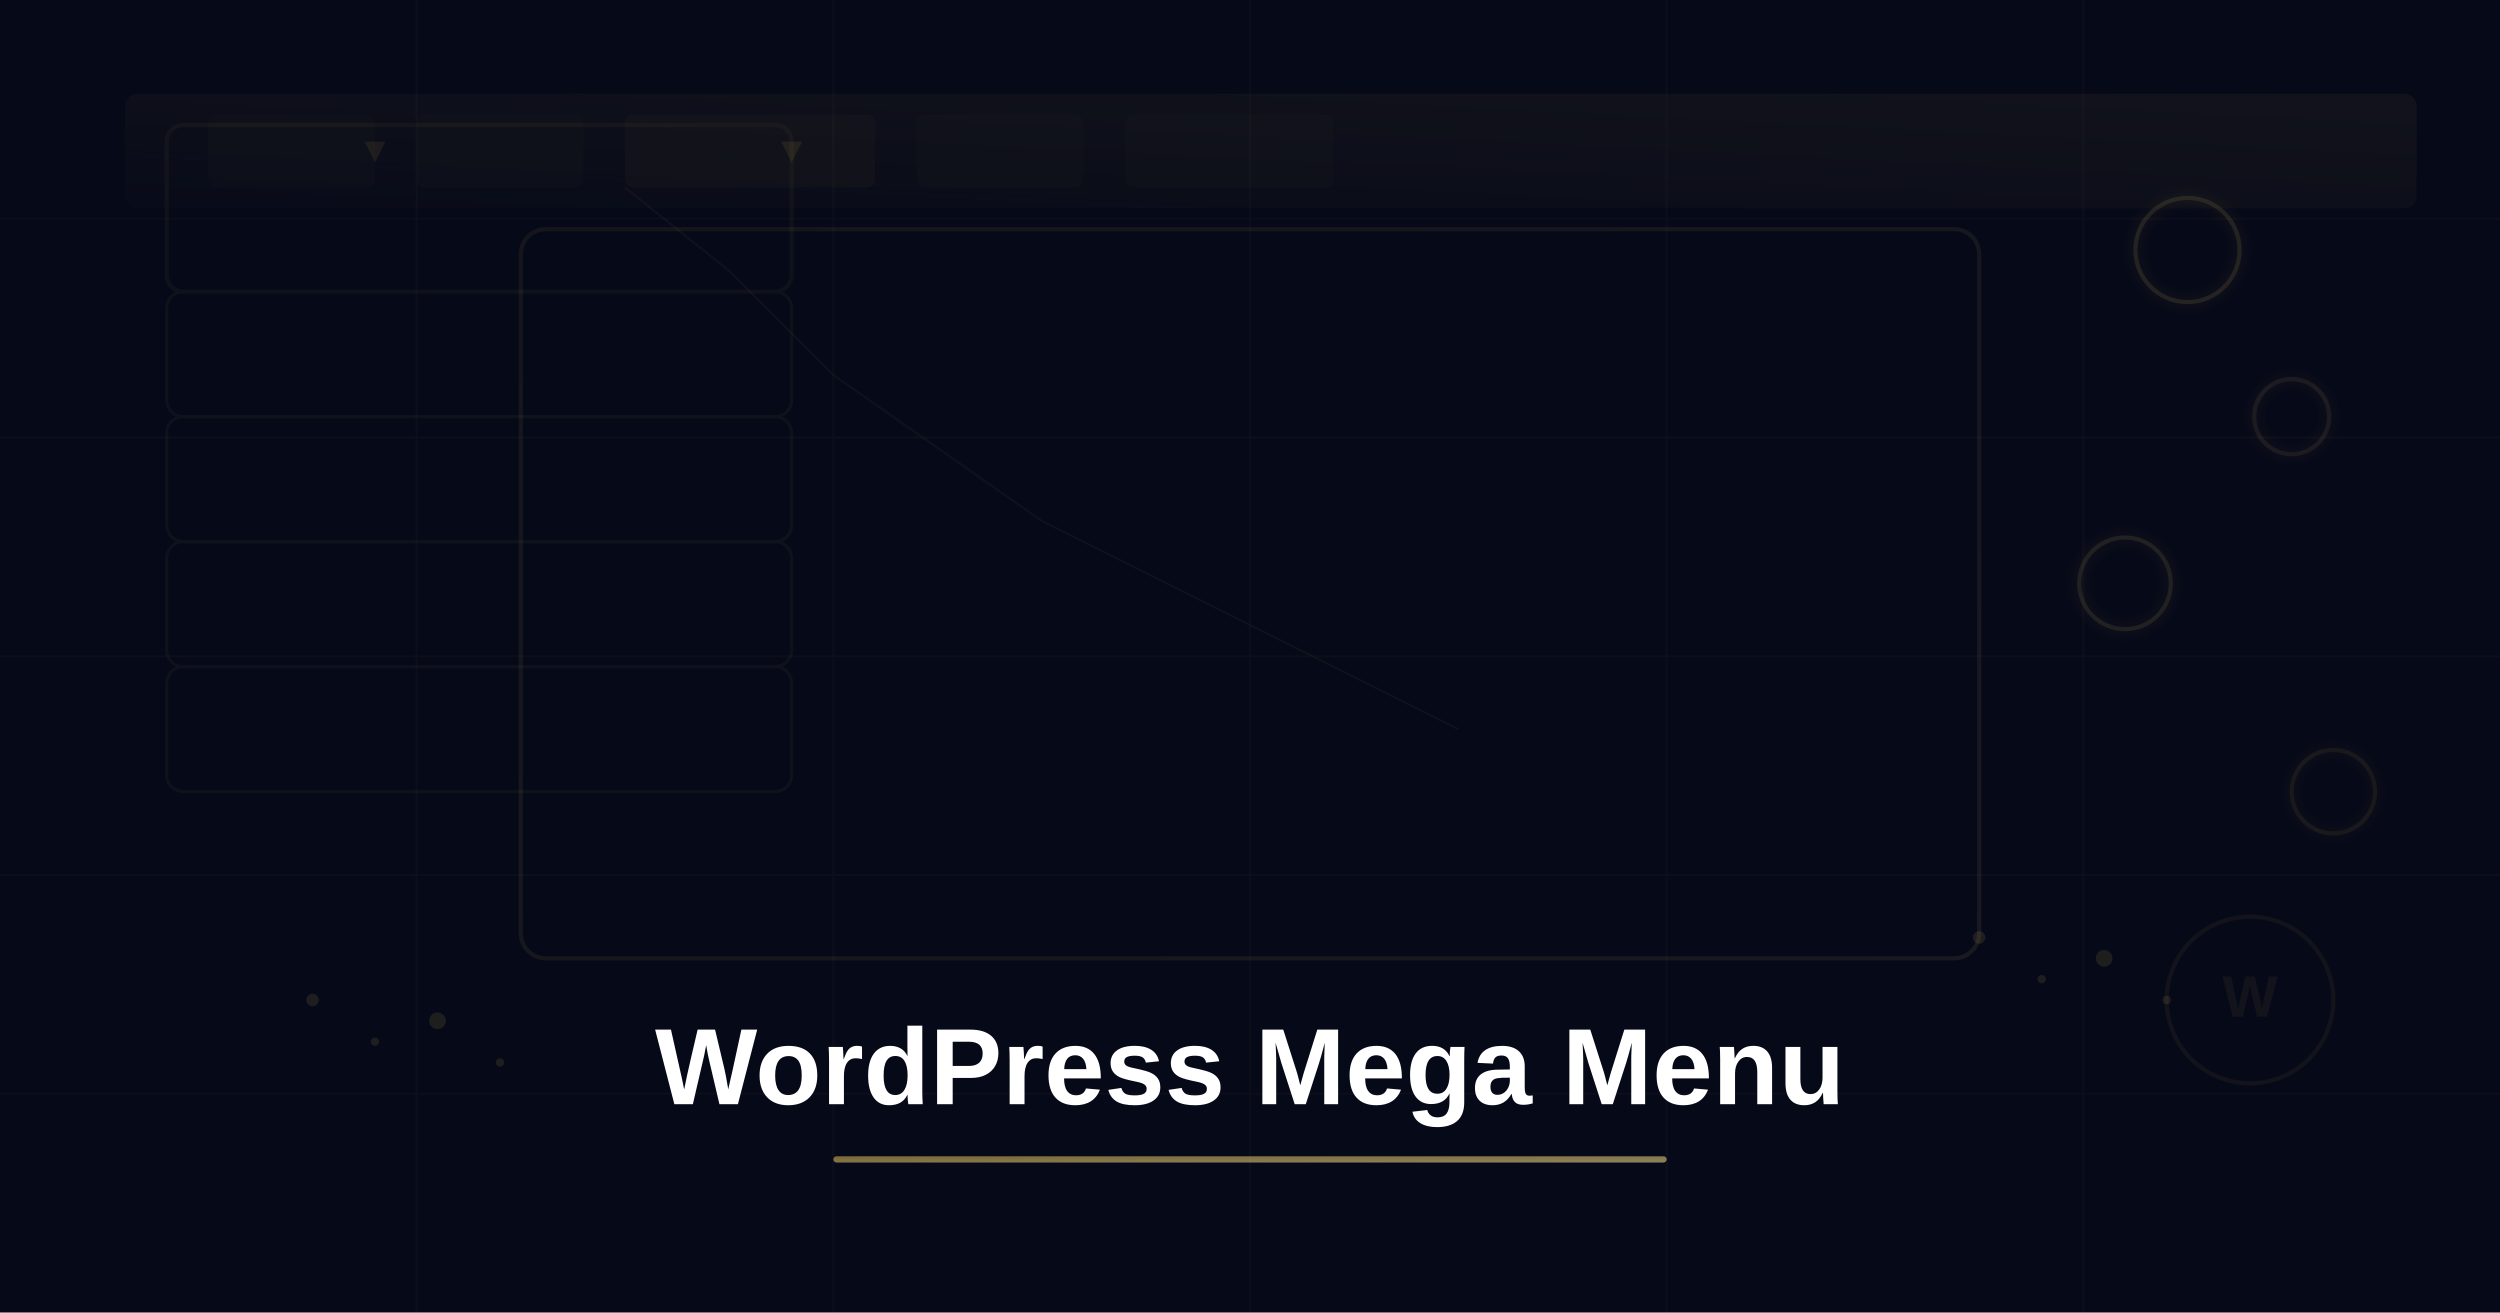
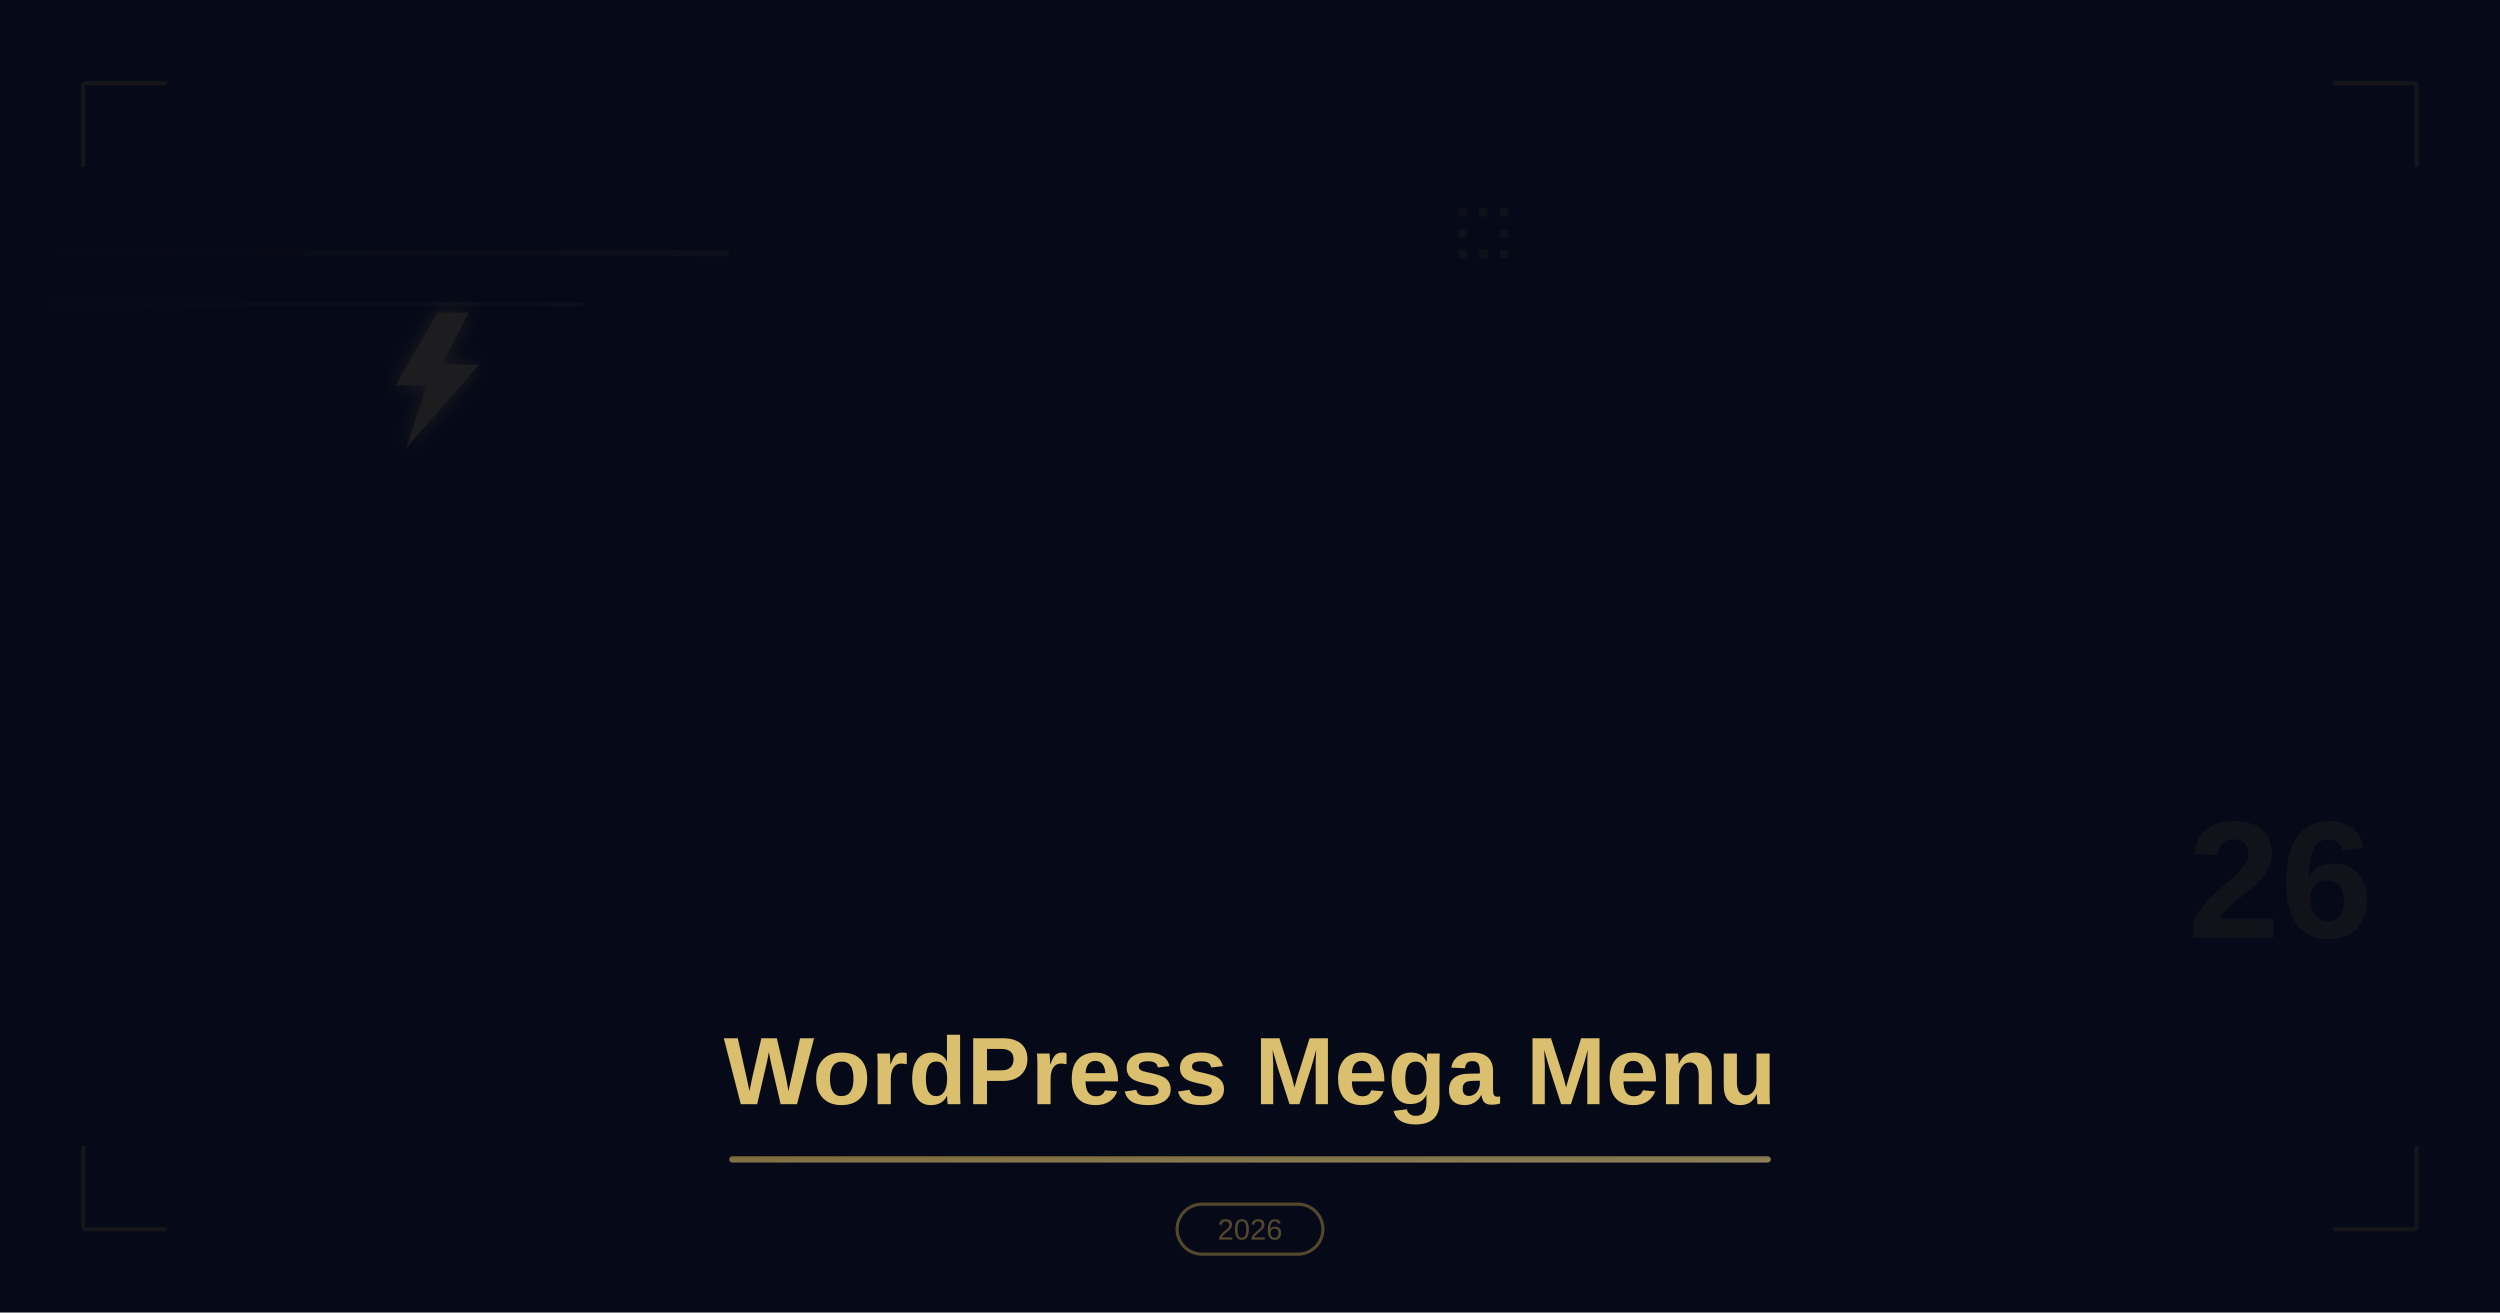
<svg xmlns="http://www.w3.org/2000/svg" viewBox="0 0 1200 630" width="1200" height="630">
  <defs>
    <linearGradient id="goldGrad" x1="0%" y1="0%" x2="100%" y2="100%">
      <stop offset="0%" stop-color="#c9a84c" />
      <stop offset="100%" stop-color="#e8d48b" />
    </linearGradient>
-     <linearGradient id="goldGrad2" x1="100%" y1="0%" x2="0%" y2="100%">
-       <stop offset="0%" stop-color="#c9a84c" stop-opacity="0.6" />
-       <stop offset="100%" stop-color="#c9a84c" stop-opacity="0.1" />
+     <linearGradient id="speedGrad" x1="0%" y1="0%" x2="100%" y2="0%">
+       <stop offset="0%" stop-color="#c9a84c" stop-opacity="0" />
+       <stop offset="100%" stop-color="#c9a84c" stop-opacity="0.6" />
    </linearGradient>
    <filter id="glow">
-       <feGaussianBlur stdDeviation="3" result="blur" />
+       <feGaussianBlur stdDeviation="4" result="blur" />
      <feMerge>
        <feMergeNode in="blur" />
        <feMergeNode in="SourceGraphic" />
      </feMerge>
    </filter>
  </defs>
  <rect width="1200" height="630" fill="#060918" />
-   <g opacity="0.03">
-     <line x1="0" y1="105" x2="1200" y2="105" stroke="#c9a84c" stroke-width="1" />
-     <line x1="0" y1="210" x2="1200" y2="210" stroke="#c9a84c" stroke-width="1" />
-     <line x1="0" y1="315" x2="1200" y2="315" stroke="#c9a84c" stroke-width="1" />
-     <line x1="0" y1="420" x2="1200" y2="420" stroke="#c9a84c" stroke-width="1" />
-     <line x1="0" y1="525" x2="1200" y2="525" stroke="#c9a84c" stroke-width="1" />
-     <line x1="200" y1="0" x2="200" y2="630" stroke="#c9a84c" stroke-width="1" />
-     <line x1="400" y1="0" x2="400" y2="630" stroke="#c9a84c" stroke-width="1" />
-     <line x1="600" y1="0" x2="600" y2="630" stroke="#c9a84c" stroke-width="1" />
-     <line x1="800" y1="0" x2="800" y2="630" stroke="#c9a84c" stroke-width="1" />
-     <line x1="1000" y1="0" x2="1000" y2="630" stroke="#c9a84c" stroke-width="1" />
+   <g transform="translate(180, 150)" opacity="0.12" filter="url(#glow)">
+     <polygon points="30,0 10,35 25,35 15,65 50,25 32,25 45,0" fill="#c9a84c" />
  </g>
-   <g opacity="0.05">
-     <rect x="80" y="60" width="300" height="80" rx="8" fill="none" stroke="#c9a84c" stroke-width="2" />
-     <rect x="80" y="140" width="300" height="60" rx="8" fill="none" stroke="#c9a84c" stroke-width="1.5" />
-     <rect x="80" y="200" width="300" height="60" rx="8" fill="none" stroke="#c9a84c" stroke-width="1.5" />
-     <rect x="80" y="260" width="300" height="60" rx="8" fill="none" stroke="#c9a84c" stroke-width="1.5" />
-     <rect x="80" y="320" width="300" height="60" rx="8" fill="none" stroke="#c9a84c" stroke-width="1.5" />
+   <g opacity="0.06">
+     <rect x="0" y="120" width="350" height="3" rx="1.5" fill="url(#speedGrad)" />
+     <rect x="0" y="145" width="280" height="2" rx="1" fill="url(#speedGrad)" />
  </g>
-   <rect x="60" y="45" width="1100" height="55" rx="6" fill="url(#goldGrad2)" opacity="0.1" />
-   <g opacity="0.17">
-     <rect x="100" y="55" width="80" height="35" rx="4" fill="#c9a84c" opacity="0.1" />
-     <rect x="200" y="55" width="80" height="35" rx="4" fill="#c9a84c" opacity="0.1" />
-     <rect x="300" y="55" width="120" height="35" rx="4" fill="#c9a84c" opacity="0.17" />
-     <rect x="440" y="55" width="80" height="35" rx="4" fill="#c9a84c" opacity="0.1" />
-     <rect x="540" y="55" width="100" height="35" rx="4" fill="#c9a84c" opacity="0.1" />
+   <g transform="translate(1050, 450)" opacity="0.06">
+     <text x="0" y="0" font-family="Arial, sans-serif" font-size="80" fill="#c9a84c" font-weight="bold">26</text>
  </g>
-   <g opacity="0.08" transform="translate(250, 110)">
-     <rect x="0" y="0" width="700" height="350" rx="12" fill="none" stroke="url(#goldGrad)" stroke-width="2" />
-     <rect x="20" y="20" width="200" height="310" rx="8" fill="#c9a84c" opacity="0.03" stroke="#c9a84c" stroke-width="1" />
-     <rect x="240" y="20" width="220" height="150" rx="8" fill="#c9a84c" opacity="0.03" stroke="#c9a84c" stroke-width="1" />
-     <rect x="240" y="180" width="220" height="150" rx="8" fill="#c9a84c" opacity="0.03" stroke="#c9a84c" stroke-width="1" />
-     <rect x="480" y="20" width="200" height="310" rx="8" fill="#c9a84c" opacity="0.03" stroke="#c9a84c" stroke-width="1" />
+   <g fill="#c9a84c" opacity="0.04">
+     <rect x="700" y="100" width="4" height="4" />
+     <rect x="710" y="100" width="4" height="4" />
+     <rect x="720" y="100" width="4" height="4" />
+     <rect x="700" y="110" width="4" height="4" />
+     <rect x="720" y="110" width="4" height="4" />
+     <rect x="700" y="120" width="4" height="4" />
+     <rect x="710" y="120" width="4" height="4" />
+     <rect x="720" y="120" width="4" height="4" />
  </g>
-   <g filter="url(#glow)">
-     <circle cx="1050" cy="120" r="25" fill="none" stroke="#c9a84c" stroke-width="2" opacity="0.13" />
-     <circle cx="1100" cy="200" r="18" fill="none" stroke="#c9a84c" stroke-width="2" opacity="0.1" />
-     <circle cx="1020" cy="280" r="22" fill="none" stroke="#c9a84c" stroke-width="2" opacity="0.12" />
-     <circle cx="1120" cy="380" r="20" fill="none" stroke="#c9a84c" stroke-width="2" opacity="0.08" />
+   <g opacity="0.08" fill="none" stroke="#c9a84c" stroke-width="2">
+     <path d="M40,40 L40,80 M40,40 L80,40" />
+     <path d="M1160,40 L1160,80 M1160,40 L1120,40" />
+     <path d="M40,590 L40,550 M40,590 L80,590" />
+     <path d="M1160,590 L1160,550 M1160,590 L1120,590" />
  </g>
-   <g opacity="0.05" stroke="#c9a84c" stroke-width="1">
-     <line x1="300" y1="90" x2="350" y2="130" />
-     <line x1="350" y1="130" x2="400" y2="180" />
-     <line x1="400" y1="180" x2="500" y2="250" />
-     <line x1="500" y1="250" x2="600" y2="300" />
-     <line x1="600" y1="300" x2="700" y2="350" />
+   <text x="600" y="530" font-family="Arial, Helvetica, sans-serif" font-size="46" fill="#D9BF6E" text-anchor="middle" font-weight="bold">WordPress Mega Menu</text>
+   <rect x="350" y="555" width="500" height="3" rx="1.5" fill="url(#goldGrad)" opacity="0.6" />
+   <g transform="translate(600, 590)" opacity="0.4">
+     <rect x="-35" y="-12" width="70" height="24" rx="12" fill="none" stroke="#c9a84c" stroke-width="1.5" />
+     <text x="0" y="5" font-family="Arial, sans-serif" font-size="14" fill="#c9a84c" text-anchor="middle">2026</text>
  </g>
-   <g fill="#c9a84c" opacity="0.13">
-     <circle cx="150" cy="480" r="3" />
-     <circle cx="180" cy="500" r="2" />
-     <circle cx="210" cy="490" r="4" />
-     <circle cx="240" cy="510" r="2" />
-     <circle cx="950" cy="450" r="3" />
-     <circle cx="980" cy="470" r="2" />
-     <circle cx="1010" cy="460" r="4" />
-     <circle cx="1040" cy="480" r="2" />
-   </g>
-   <g transform="translate(1080, 480)" opacity="0.07">
-     <circle cx="0" cy="0" r="40" fill="none" stroke="#c9a84c" stroke-width="2" />
-     <text x="0" y="8" font-family="Arial, sans-serif" font-size="28" fill="#c9a84c" text-anchor="middle" font-weight="bold">W</text>
-   </g>
-   <g opacity="0.1" fill="#c9a84c">
-     <polygon points="175,68 185,68 180,78" />
-     <polygon points="375,68 385,68 380,78" />
-   </g>
-   <text x="600" y="530" font-family="Arial, Helvetica, sans-serif" font-size="52" fill="#ffffff" text-anchor="middle" font-weight="bold">WordPress Mega Menu</text>
-   <rect x="400" y="555" width="400" height="3" rx="1.5" fill="url(#goldGrad)" opacity="0.6" />
</svg>
